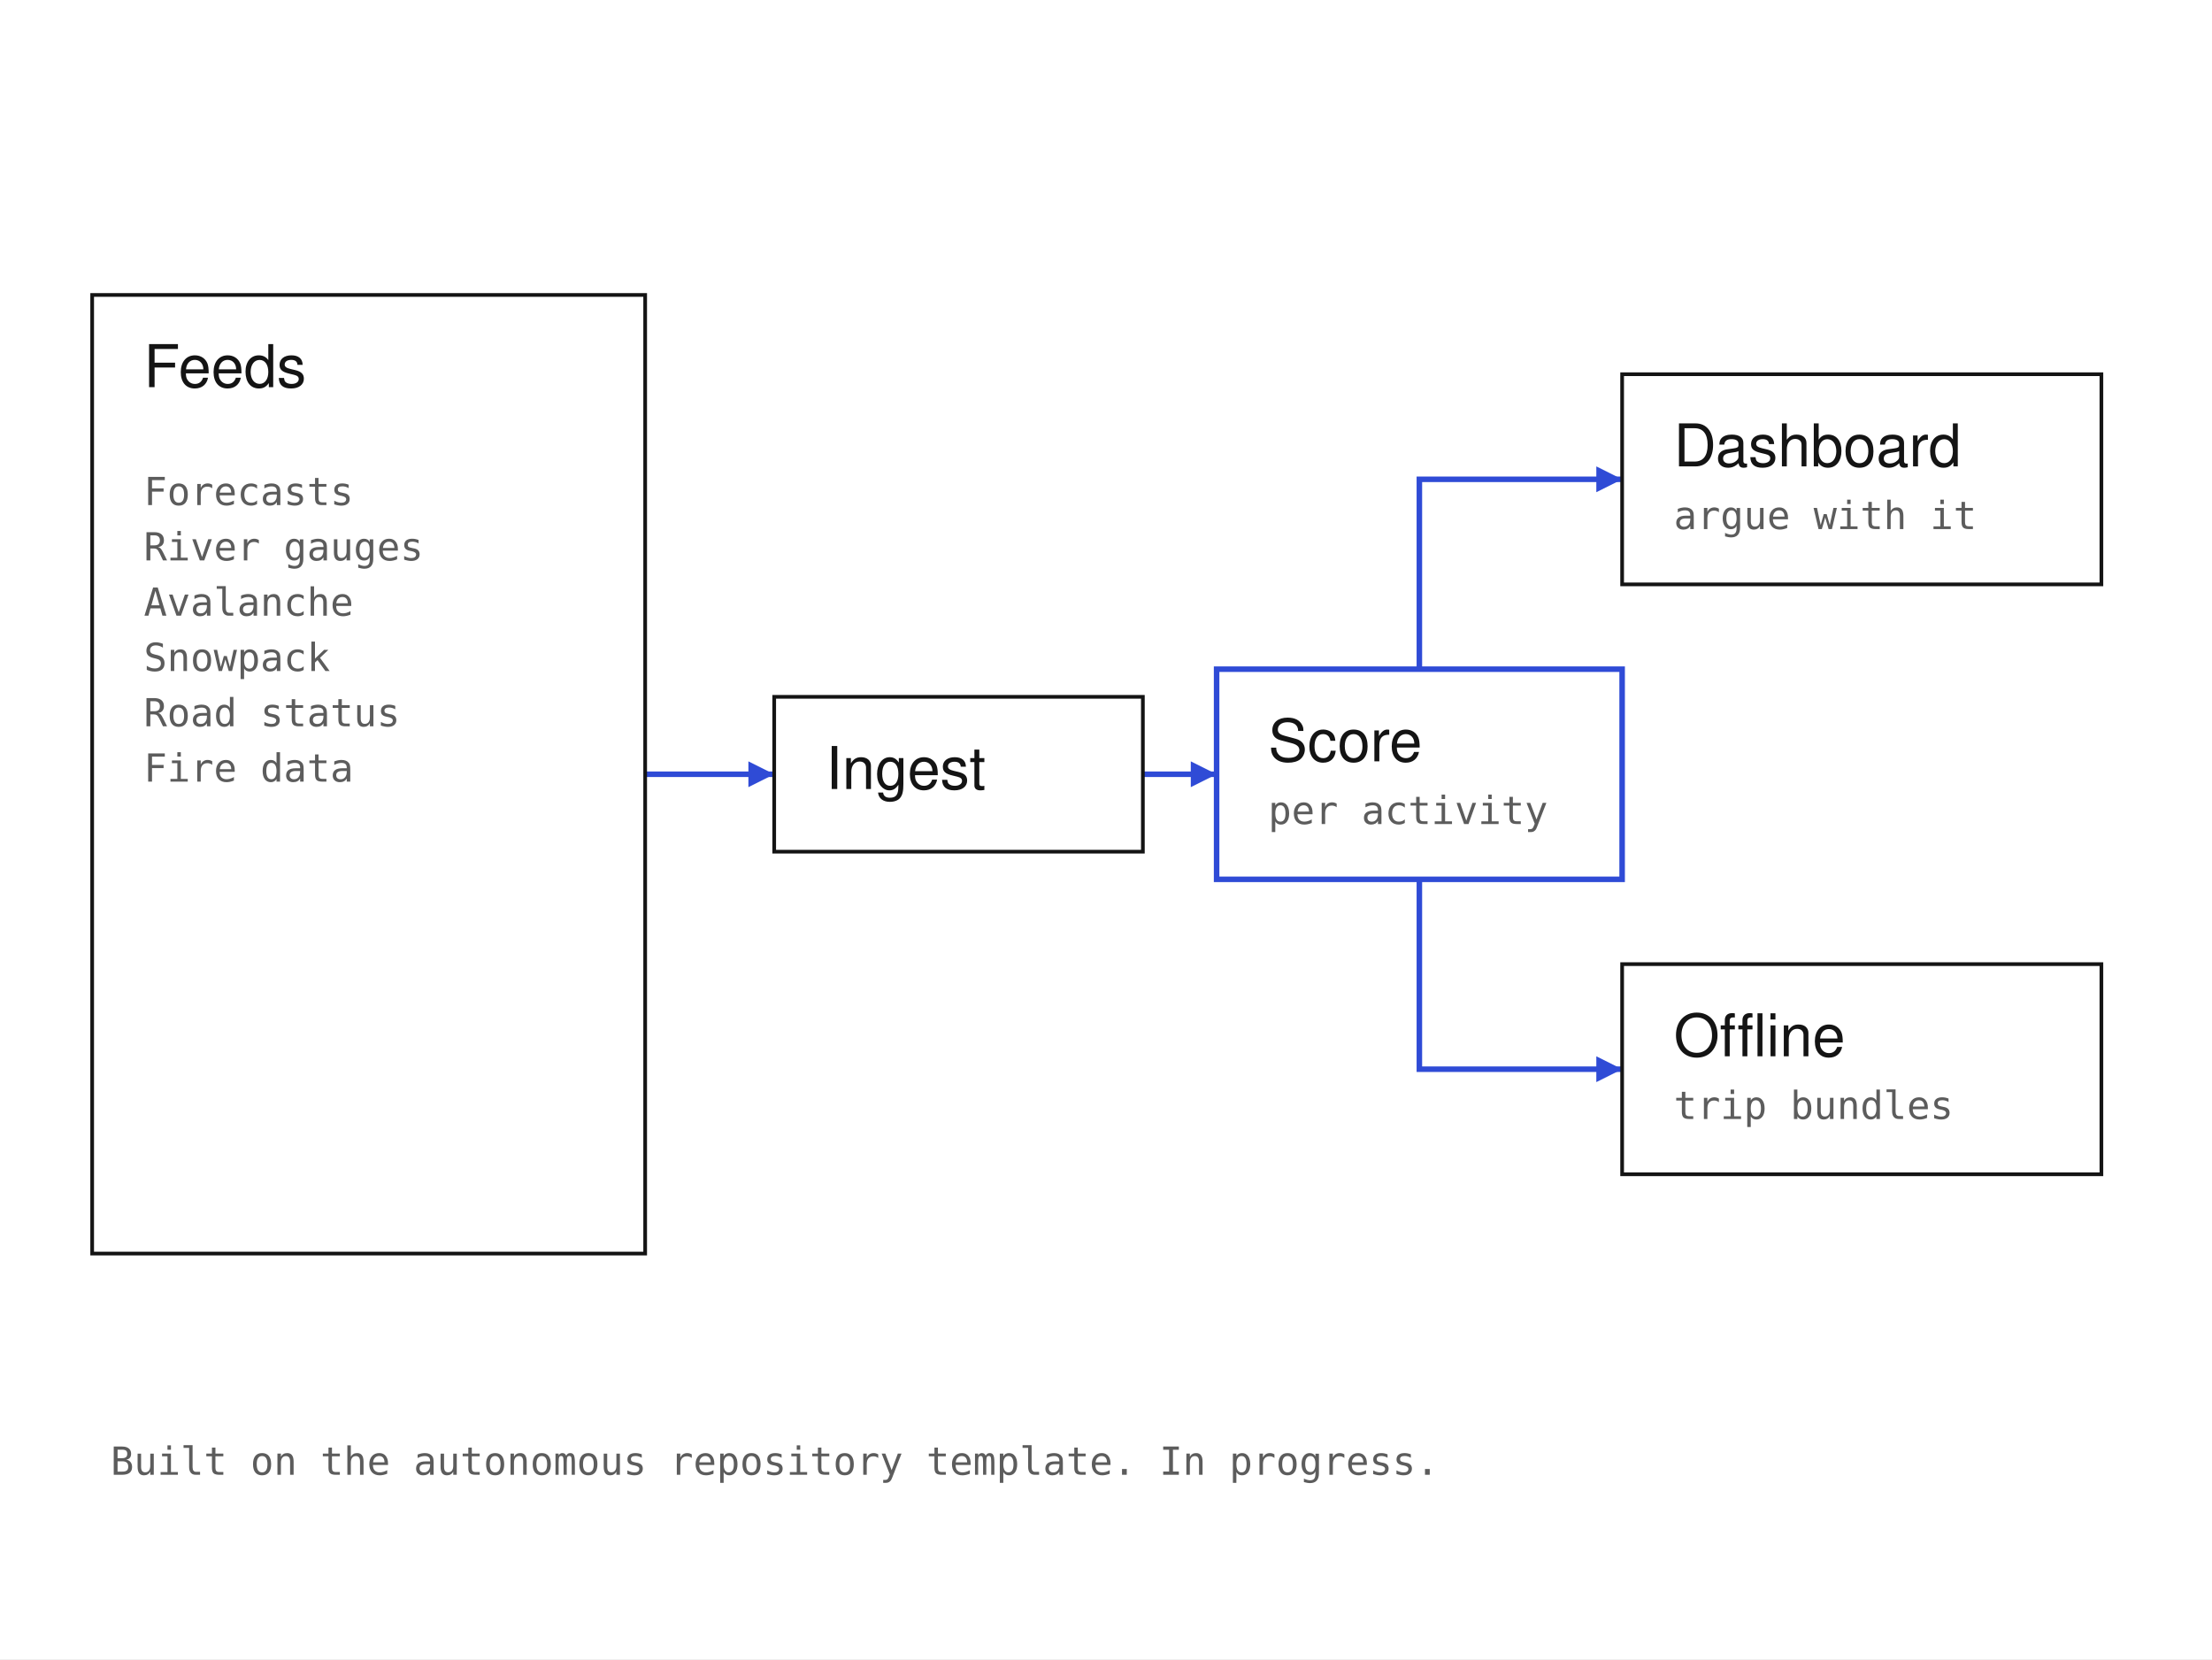
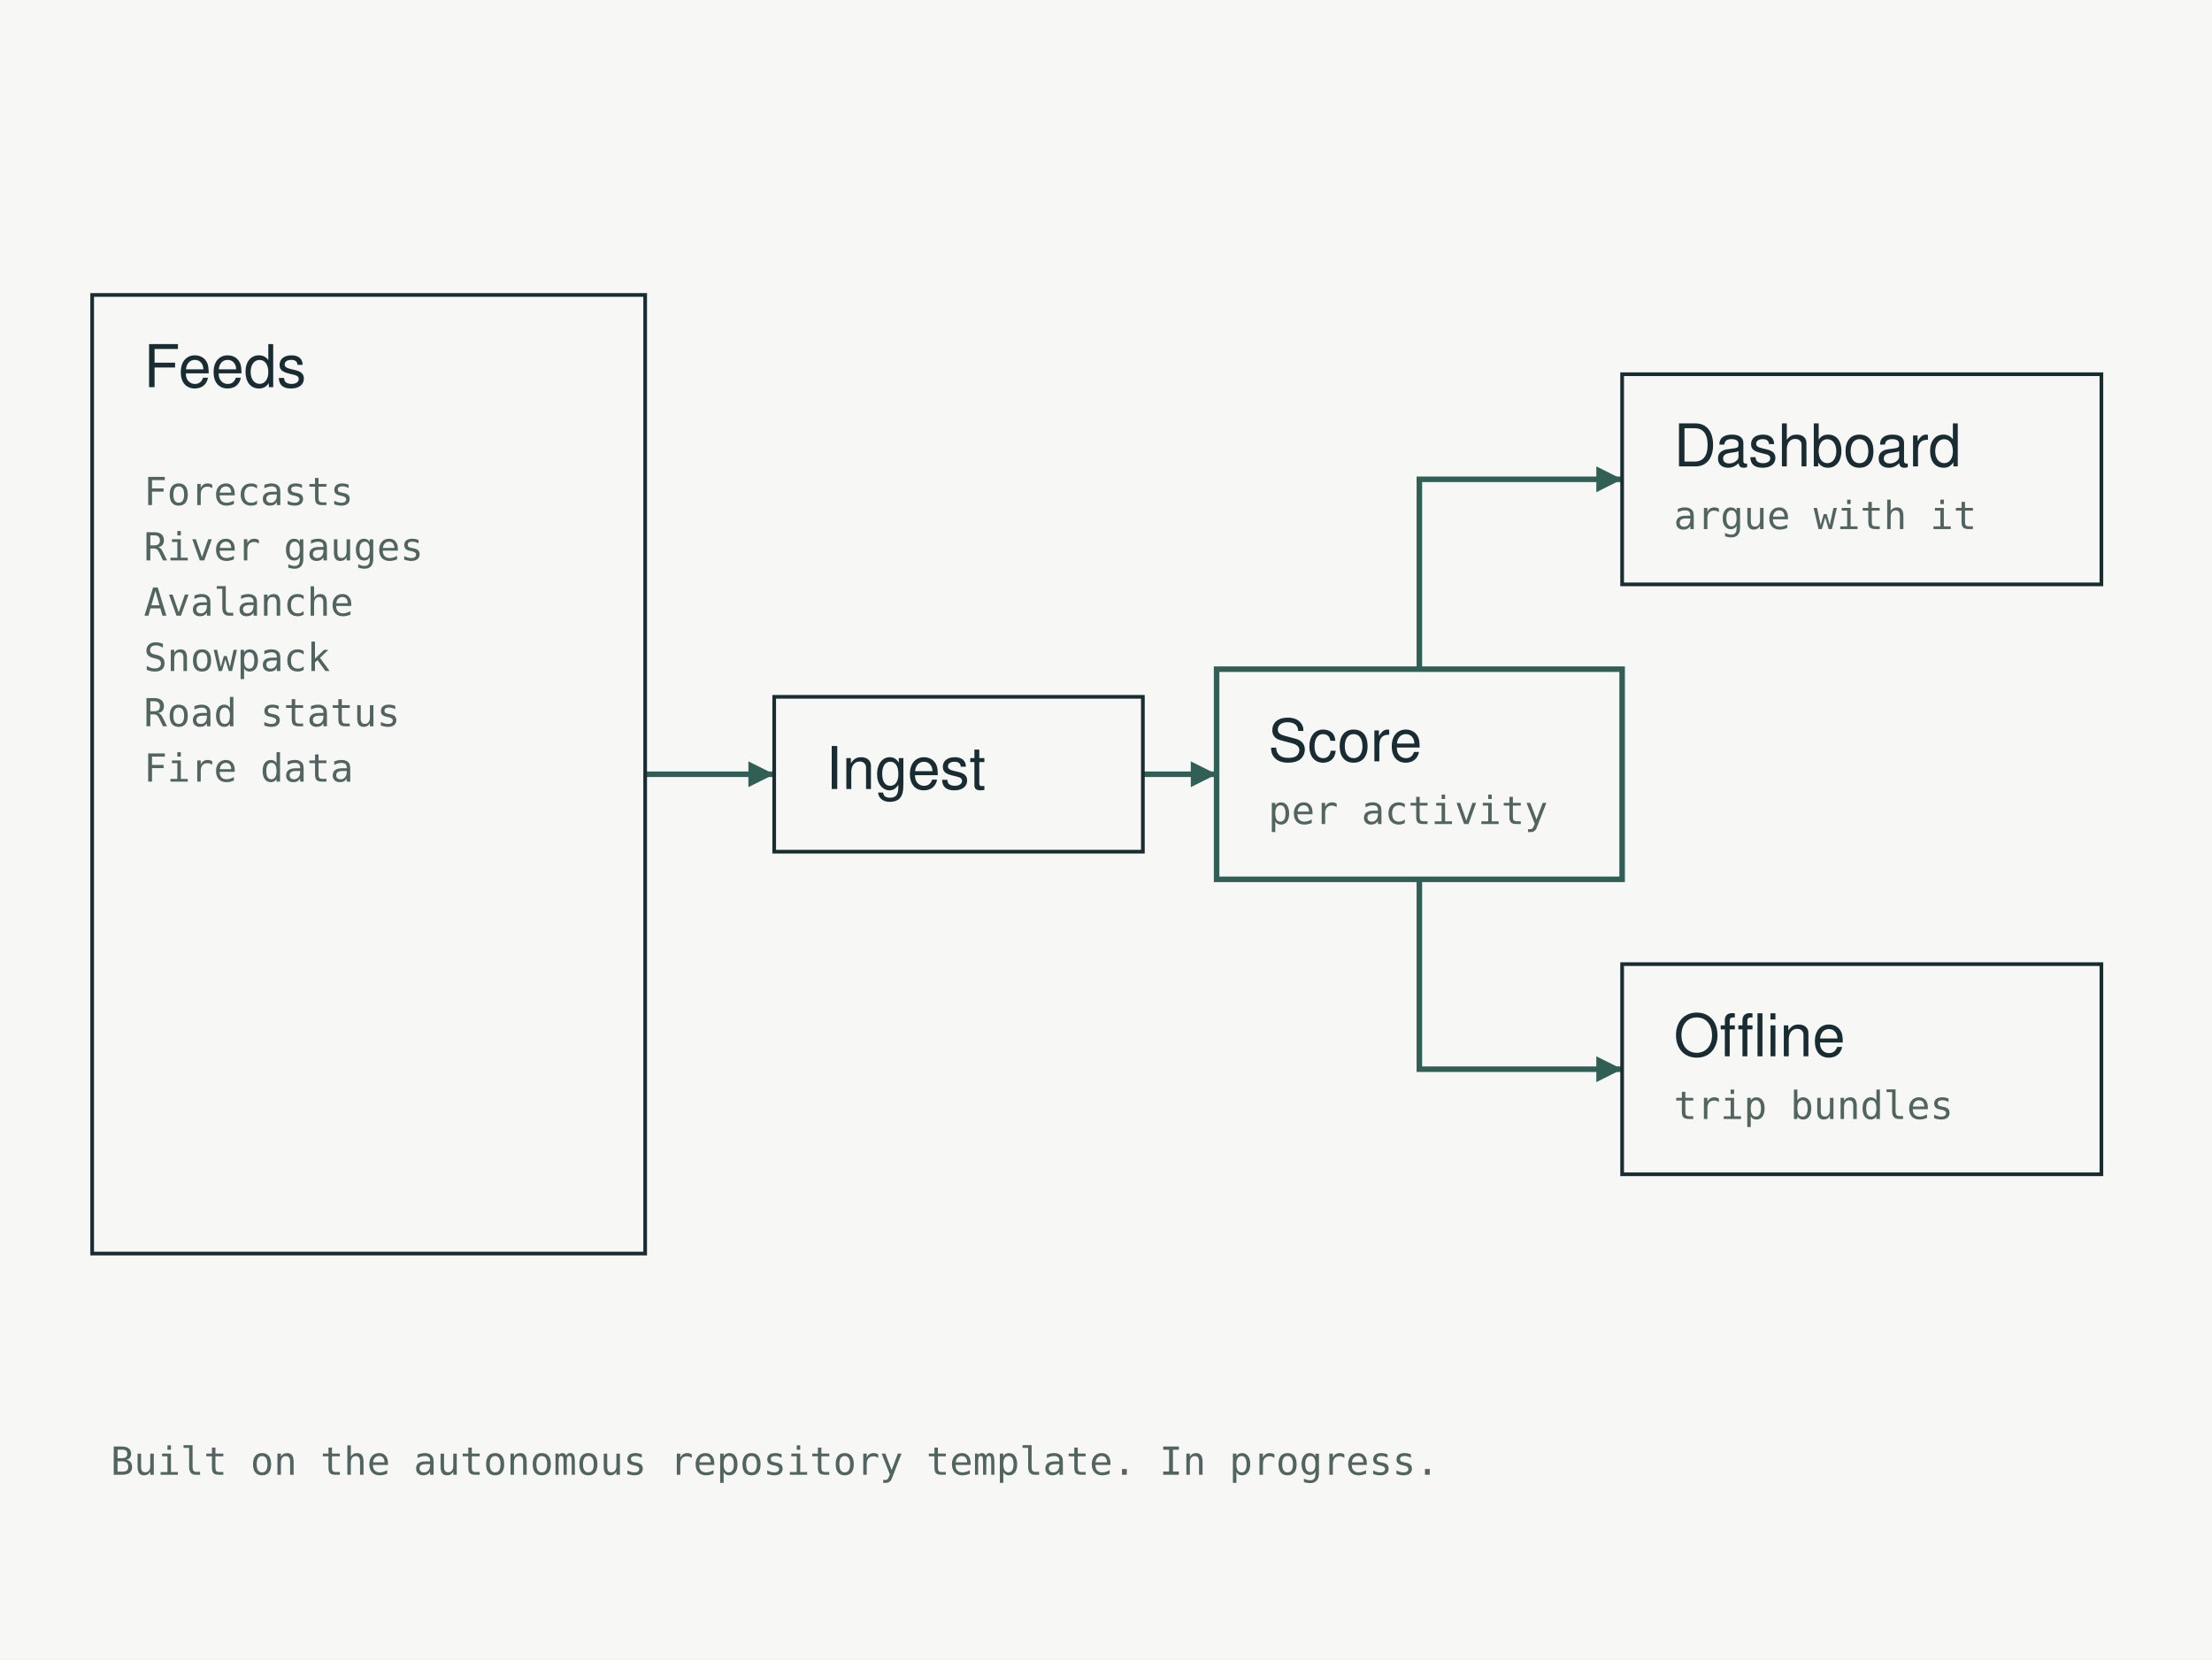
<svg xmlns="http://www.w3.org/2000/svg" viewBox="0 0 1200 900" role="img" aria-labelledby="great-outdoors-intelligence-title great-outdoors-intelligence-desc">
-   <rect width="1200" height="900" fill="#ffffff" />
-   <path d="M 350 420 L 420 420" fill="none" stroke="#2f4bd6" stroke-width="3" />
-   <path d="M 420 420 L 406 427 L 406 413 Z" fill="#2f4bd6" />
-   <path d="M 620 420 L 660 420" fill="none" stroke="#2f4bd6" stroke-width="3" />
-   <path d="M 660 420 L 646 427 L 646 413 Z" fill="#2f4bd6" />
-   <path d="M 770 363 L 770 260 L 880 260" fill="none" stroke="#2f4bd6" stroke-width="3" />
-   <path d="M 880 260 L 866 267 L 866 253 Z" fill="#2f4bd6" />
-   <path d="M 770 477 L 770 580 L 880 580" fill="none" stroke="#2f4bd6" stroke-width="3" />
-   <path d="M 880 580 L 866 587 L 866 573 Z" fill="#2f4bd6" />
-   <rect x="50" y="160" width="300" height="520" fill="#ffffff" stroke="#141414" stroke-width="2" />
-   <text x="78" y="210" fill="#141414" font-family="'Helvetica Neue', Helvetica, Arial, sans-serif" font-size="32" font-weight="500">Feeds</text>
-   <text x="78" y="244" fill="#5c5c5c" font-family="ui-monospace, Menlo, Consolas, monospace" font-size="21" />
-   <text x="78" y="274" fill="#5c5c5c" font-family="ui-monospace, Menlo, Consolas, monospace" font-size="21">Forecasts</text>
-   <text x="78" y="304" fill="#5c5c5c" font-family="ui-monospace, Menlo, Consolas, monospace" font-size="21">River gauges</text>
-   <text x="78" y="334" fill="#5c5c5c" font-family="ui-monospace, Menlo, Consolas, monospace" font-size="21">Avalanche</text>
-   <text x="78" y="364" fill="#5c5c5c" font-family="ui-monospace, Menlo, Consolas, monospace" font-size="21">Snowpack</text>
-   <text x="78" y="394" fill="#5c5c5c" font-family="ui-monospace, Menlo, Consolas, monospace" font-size="21">Road status</text>
-   <text x="78" y="424" fill="#5c5c5c" font-family="ui-monospace, Menlo, Consolas, monospace" font-size="21">Fire data</text>
-   <rect x="420" y="378" width="200" height="84" fill="#ffffff" stroke="#141414" stroke-width="2" />
-   <text x="448" y="428" fill="#141414" font-family="'Helvetica Neue', Helvetica, Arial, sans-serif" font-size="32" font-weight="500">Ingest</text>
-   <rect x="660" y="363" width="220" height="114" fill="#ffffff" stroke="#2f4bd6" stroke-width="3" />
-   <text x="688" y="413" fill="#141414" font-family="'Helvetica Neue', Helvetica, Arial, sans-serif" font-size="32" font-weight="500">Score</text>
-   <text x="688" y="447" fill="#5c5c5c" font-family="ui-monospace, Menlo, Consolas, monospace" font-size="21">per activity</text>
-   <rect x="880" y="203" width="260" height="114" fill="#ffffff" stroke="#141414" stroke-width="2" />
-   <text x="908" y="253" fill="#141414" font-family="'Helvetica Neue', Helvetica, Arial, sans-serif" font-size="32" font-weight="500">Dashboard</text>
-   <text x="908" y="287" fill="#5c5c5c" font-family="ui-monospace, Menlo, Consolas, monospace" font-size="21">argue with it</text>
-   <rect x="880" y="523" width="260" height="114" fill="#ffffff" stroke="#141414" stroke-width="2" />
-   <text x="908" y="573" fill="#141414" font-family="'Helvetica Neue', Helvetica, Arial, sans-serif" font-size="32" font-weight="500">Offline</text>
-   <text x="908" y="607" fill="#5c5c5c" font-family="ui-monospace, Menlo, Consolas, monospace" font-size="21">trip bundles</text>
-   <text x="60" y="800" fill="#5c5c5c" font-family="ui-monospace, Menlo, Consolas, monospace" font-size="21">Built on the autonomous repository template. In progress.</text>
+   <rect width="1200" height="900" fill="#f7f8f5" />
+   <path d="M 350 420 L 420 420" fill="none" stroke="#315e55" stroke-width="3" />
+   <path d="M 420 420 L 406 427 L 406 413 Z" fill="#315e55" />
+   <path d="M 620 420 L 660 420" fill="none" stroke="#315e55" stroke-width="3" />
+   <path d="M 660 420 L 646 427 L 646 413 Z" fill="#315e55" />
+   <path d="M 770 363 L 770 260 L 880 260" fill="none" stroke="#315e55" stroke-width="3" />
+   <path d="M 880 260 L 866 267 L 866 253 Z" fill="#315e55" />
+   <path d="M 770 477 L 770 580 L 880 580" fill="none" stroke="#315e55" stroke-width="3" />
+   <path d="M 880 580 L 866 587 L 866 573 Z" fill="#315e55" />
+   <rect x="50" y="160" width="300" height="520" fill="#f7f8f5" stroke="#192c32" stroke-width="2" />
+   <text x="78" y="210" fill="#192c32" font-family="'Helvetica Neue', Helvetica, Arial, sans-serif" font-size="32" font-weight="500">Feeds</text>
+   <text x="78" y="244" fill="#526460" font-family="ui-monospace, Menlo, Consolas, monospace" font-size="21" />
+   <text x="78" y="274" fill="#526460" font-family="ui-monospace, Menlo, Consolas, monospace" font-size="21">Forecasts</text>
+   <text x="78" y="304" fill="#526460" font-family="ui-monospace, Menlo, Consolas, monospace" font-size="21">River gauges</text>
+   <text x="78" y="334" fill="#526460" font-family="ui-monospace, Menlo, Consolas, monospace" font-size="21">Avalanche</text>
+   <text x="78" y="364" fill="#526460" font-family="ui-monospace, Menlo, Consolas, monospace" font-size="21">Snowpack</text>
+   <text x="78" y="394" fill="#526460" font-family="ui-monospace, Menlo, Consolas, monospace" font-size="21">Road status</text>
+   <text x="78" y="424" fill="#526460" font-family="ui-monospace, Menlo, Consolas, monospace" font-size="21">Fire data</text>
+   <rect x="420" y="378" width="200" height="84" fill="#f7f8f5" stroke="#192c32" stroke-width="2" />
+   <text x="448" y="428" fill="#192c32" font-family="'Helvetica Neue', Helvetica, Arial, sans-serif" font-size="32" font-weight="500">Ingest</text>
+   <rect x="660" y="363" width="220" height="114" fill="#f7f8f5" stroke="#315e55" stroke-width="3" />
+   <text x="688" y="413" fill="#192c32" font-family="'Helvetica Neue', Helvetica, Arial, sans-serif" font-size="32" font-weight="500">Score</text>
+   <text x="688" y="447" fill="#526460" font-family="ui-monospace, Menlo, Consolas, monospace" font-size="21">per activity</text>
+   <rect x="880" y="203" width="260" height="114" fill="#f7f8f5" stroke="#192c32" stroke-width="2" />
+   <text x="908" y="253" fill="#192c32" font-family="'Helvetica Neue', Helvetica, Arial, sans-serif" font-size="32" font-weight="500">Dashboard</text>
+   <text x="908" y="287" fill="#526460" font-family="ui-monospace, Menlo, Consolas, monospace" font-size="21">argue with it</text>
+   <rect x="880" y="523" width="260" height="114" fill="#f7f8f5" stroke="#192c32" stroke-width="2" />
+   <text x="908" y="573" fill="#192c32" font-family="'Helvetica Neue', Helvetica, Arial, sans-serif" font-size="32" font-weight="500">Offline</text>
+   <text x="908" y="607" fill="#526460" font-family="ui-monospace, Menlo, Consolas, monospace" font-size="21">trip bundles</text>
+   <text x="60" y="800" fill="#526460" font-family="ui-monospace, Menlo, Consolas, monospace" font-size="21">Built on the autonomous repository template. In progress.</text>
</svg>
